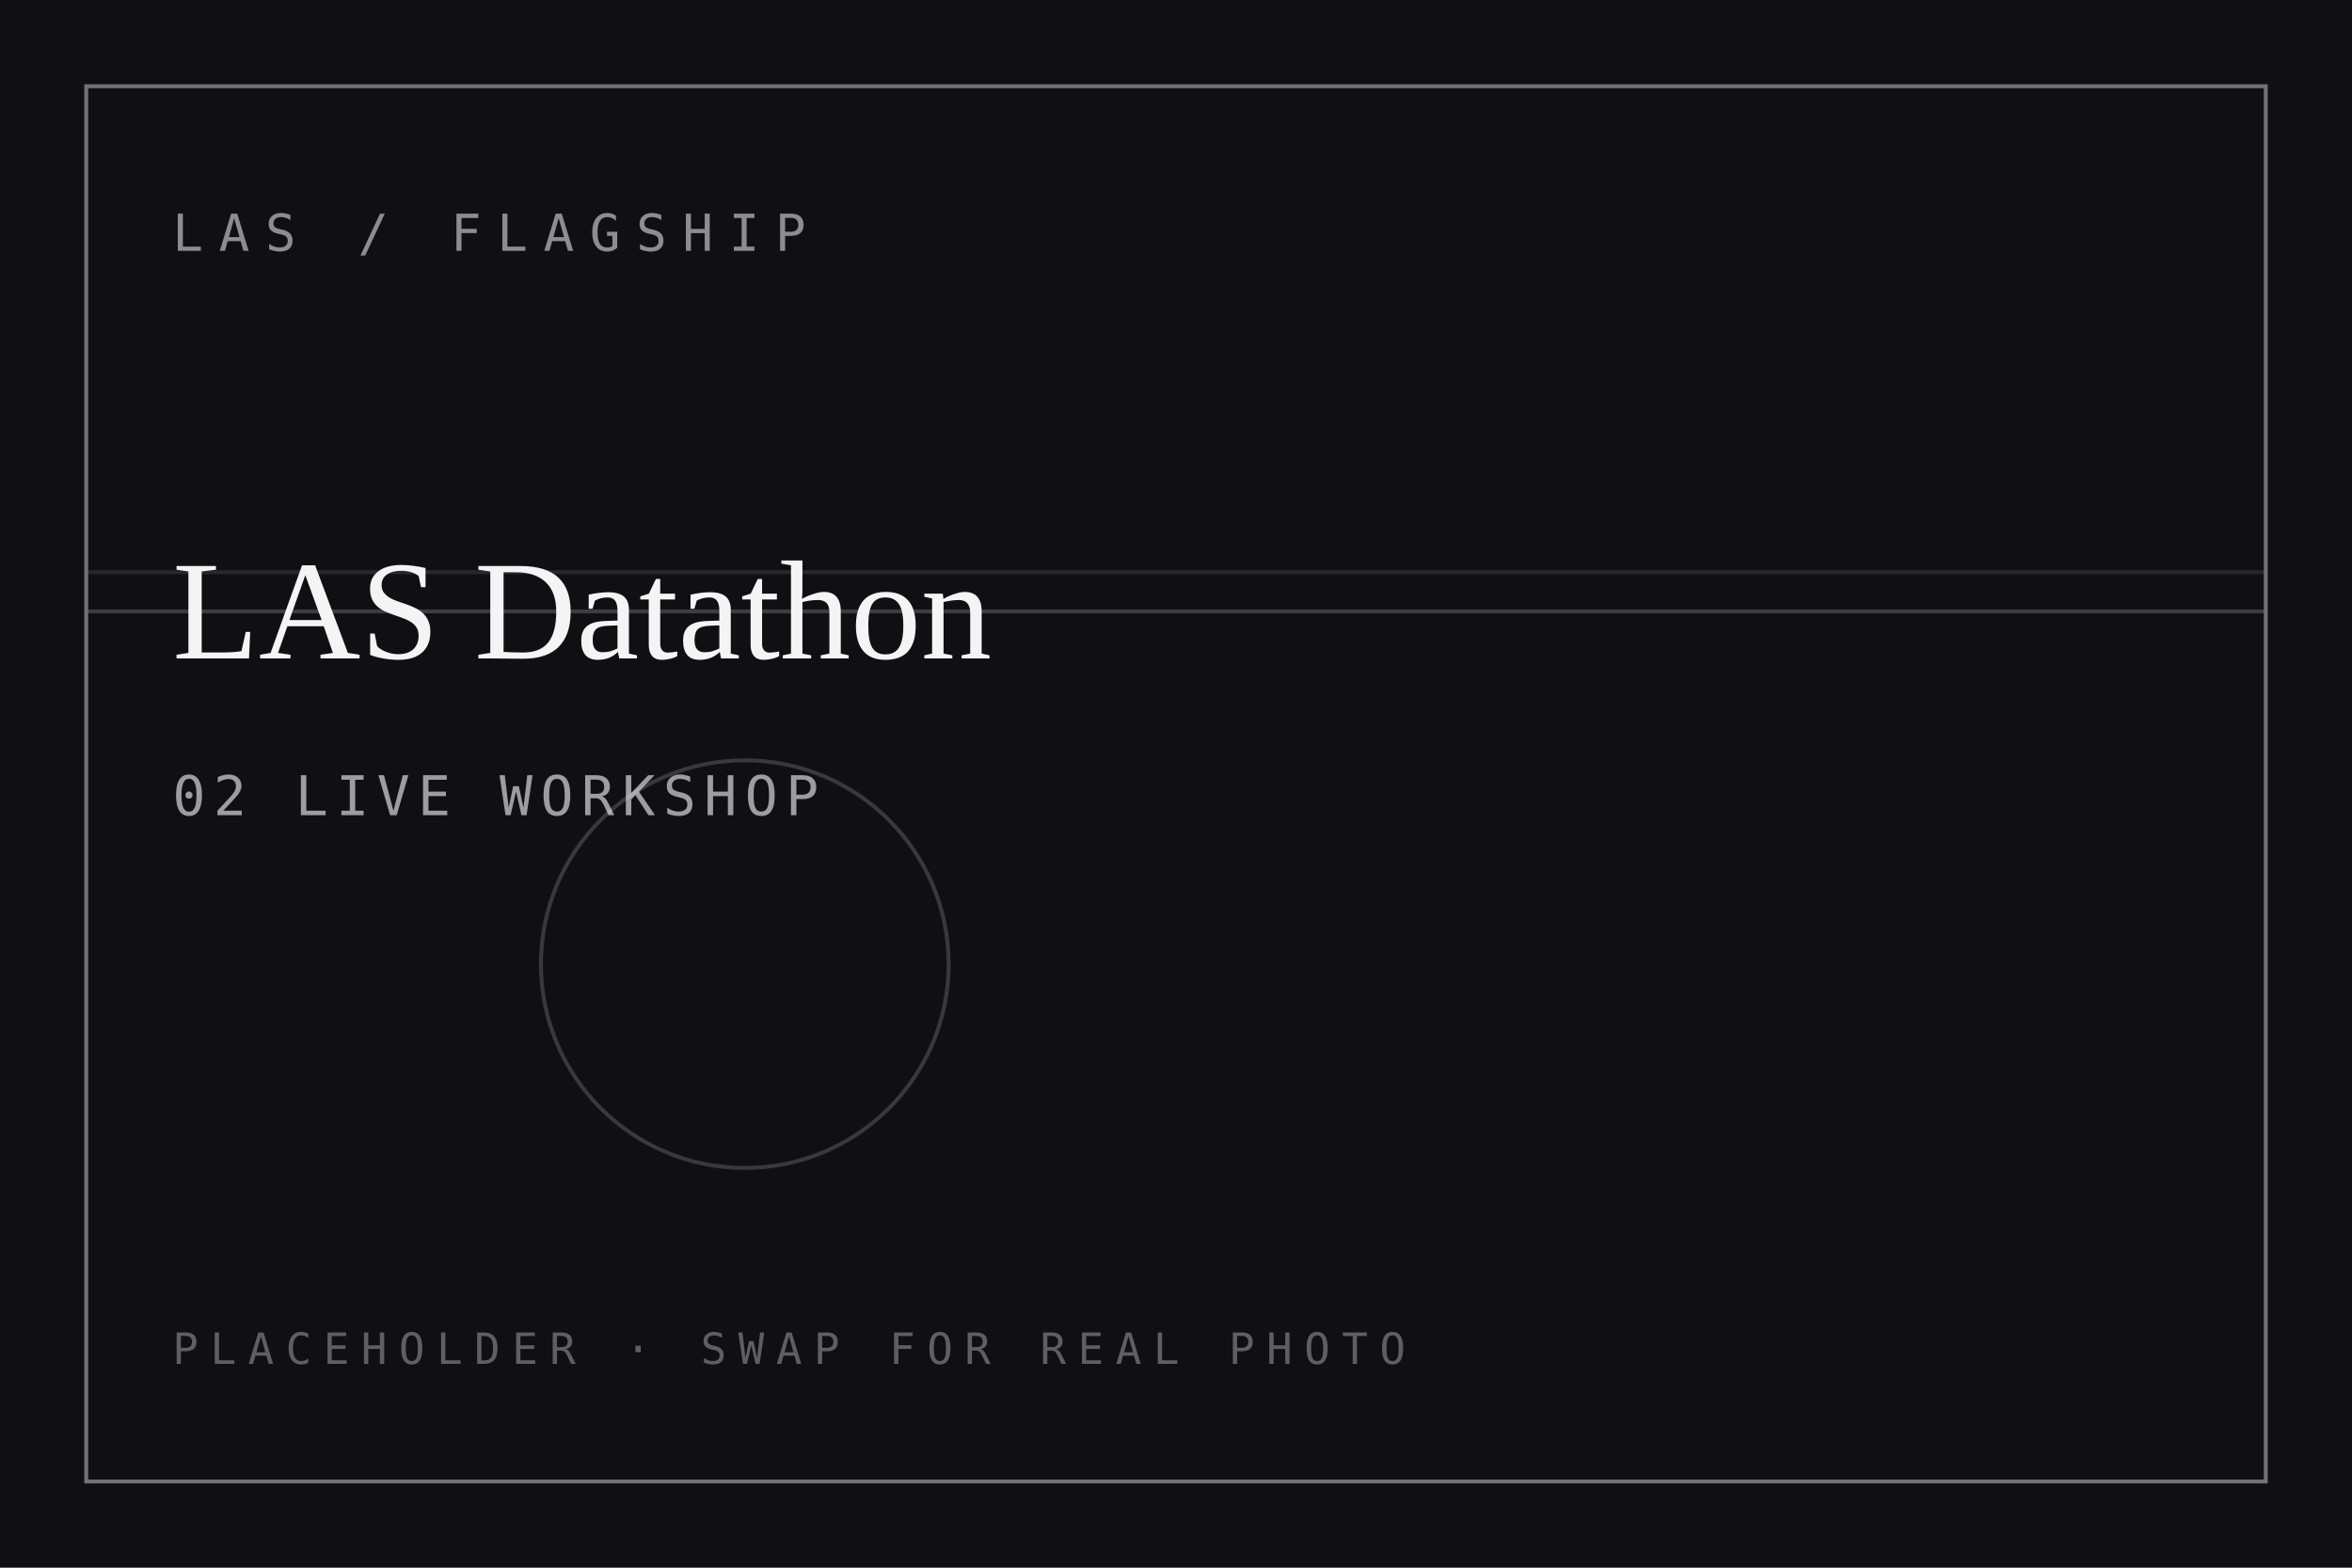
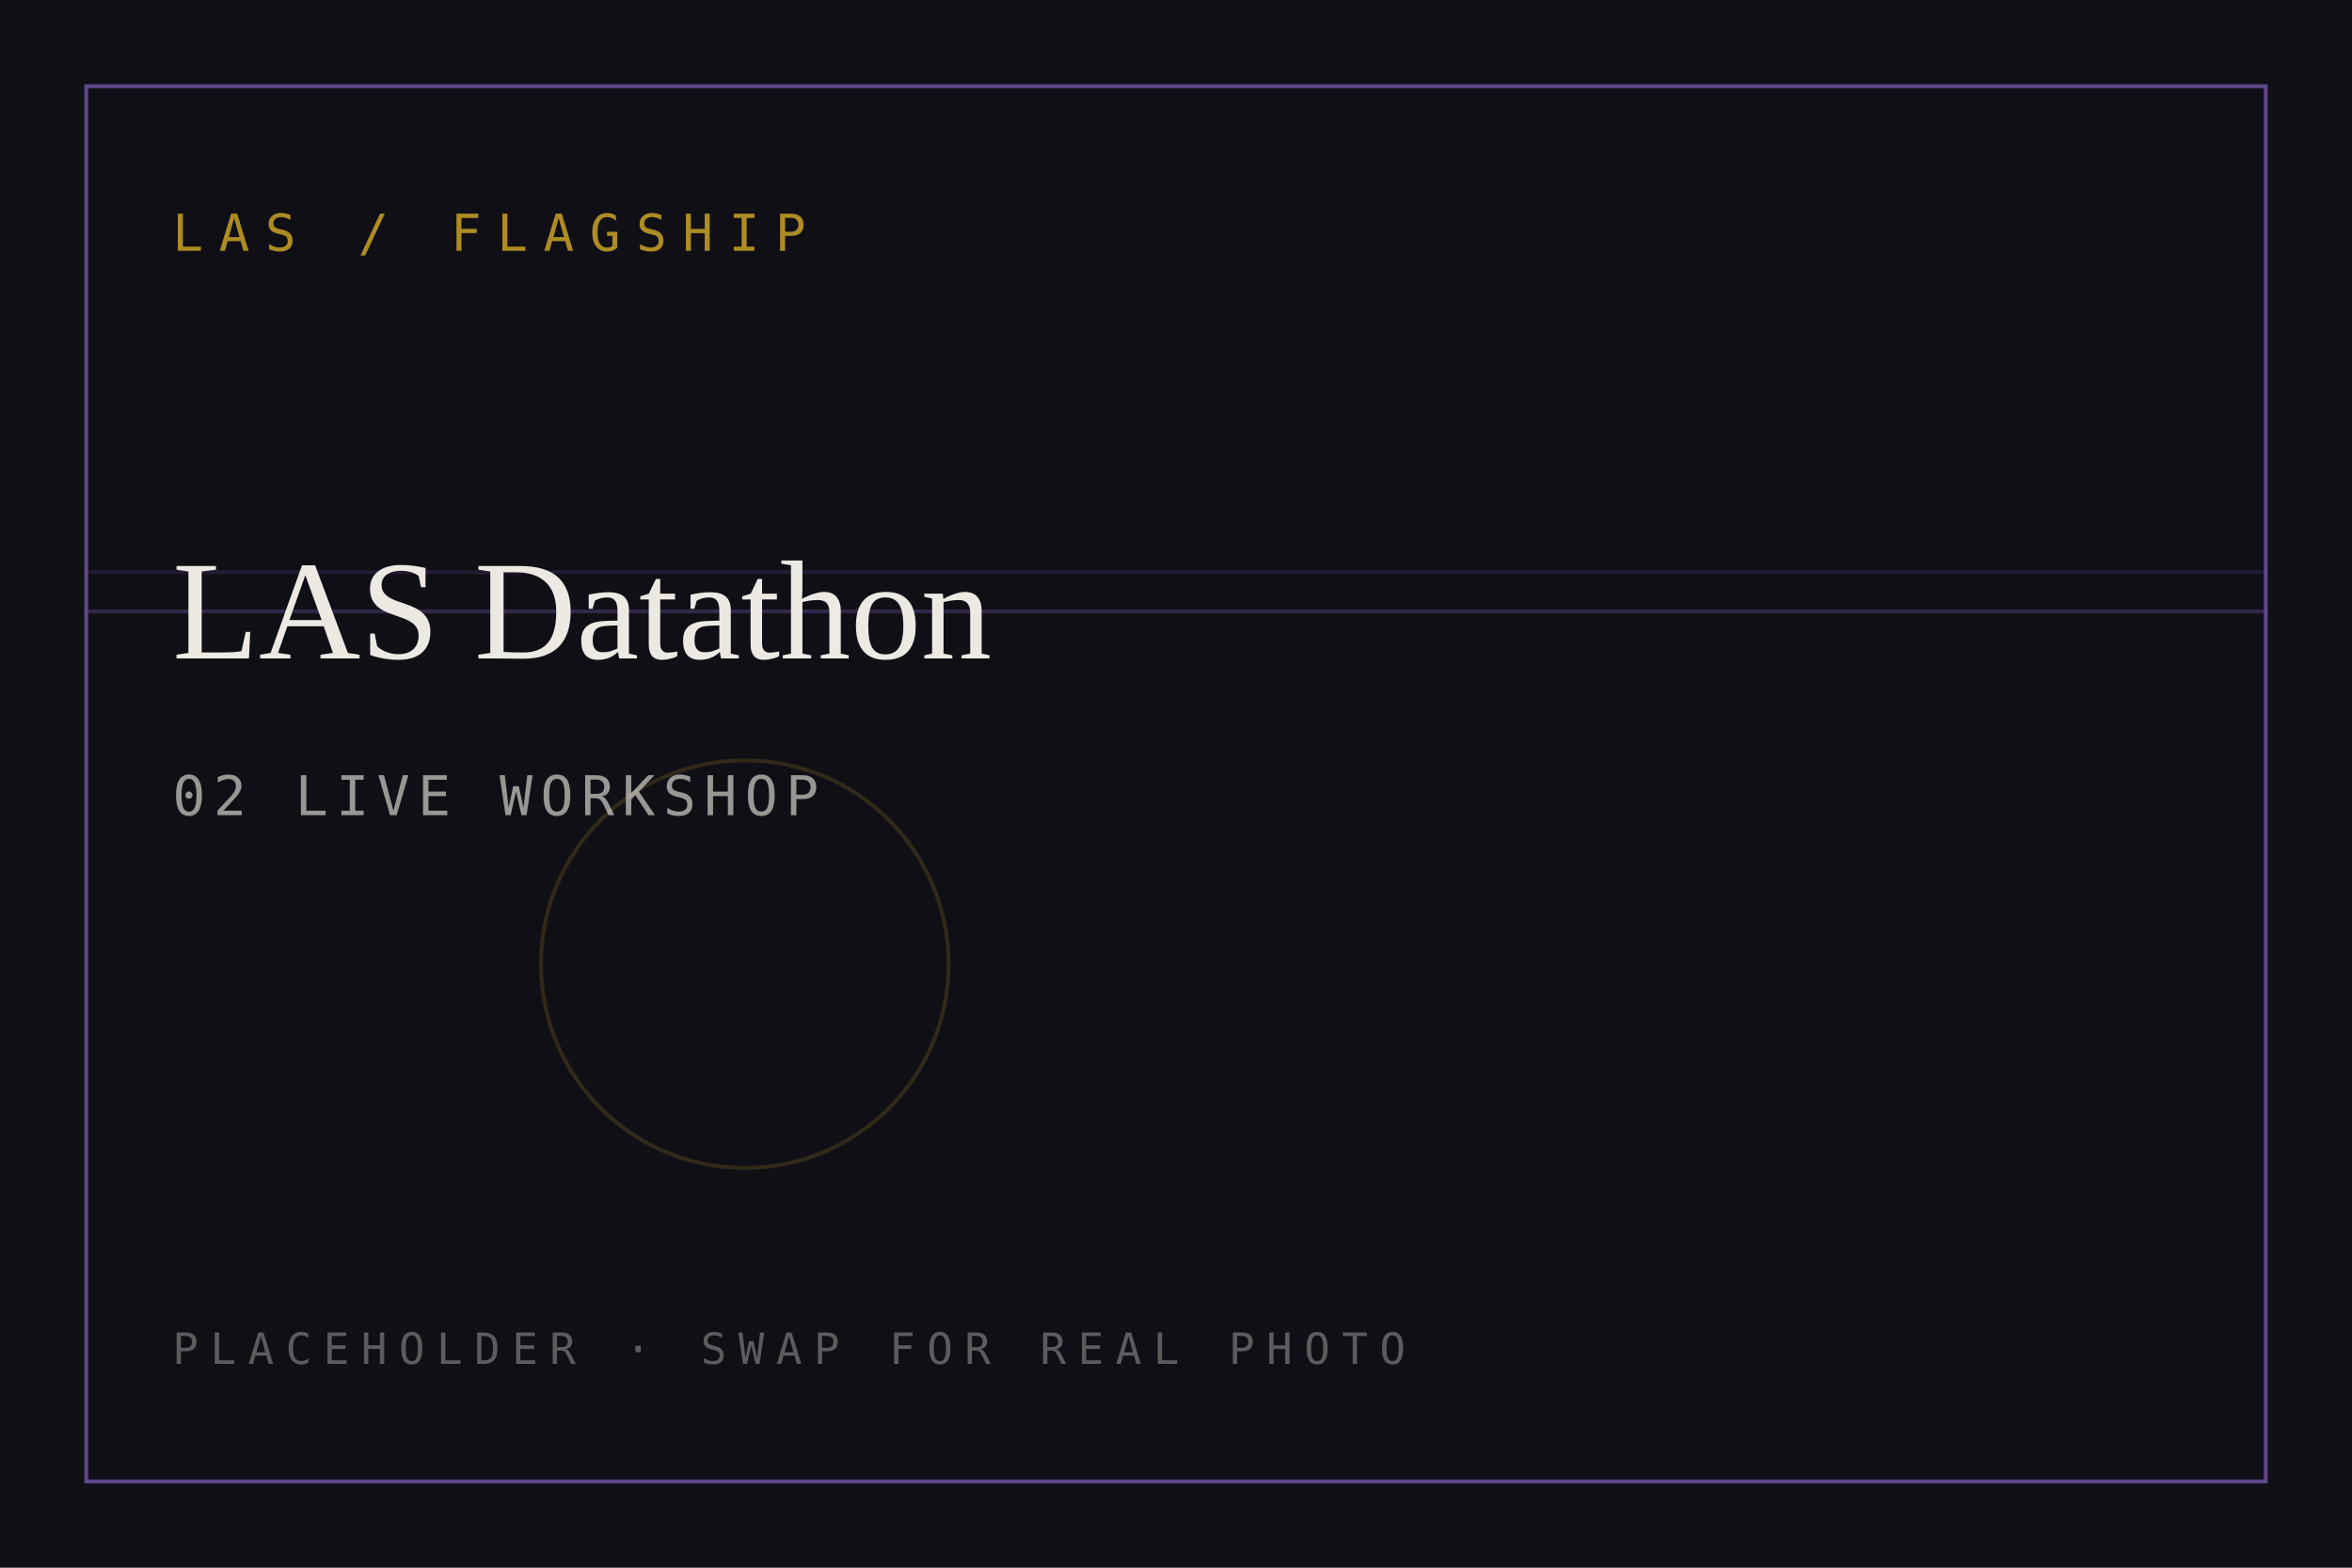
<svg xmlns="http://www.w3.org/2000/svg" width="600" height="400" viewBox="0 0 600 400" role="img" aria-label="LAS Datathon Live workshop">
-   <rect width="600" height="400" fill="#101014" />
-   <rect x="22" y="22" width="556" height="356" fill="none" stroke="#71717a" stroke-width="1" />
-   <path d="M22 156 H578" stroke="#71717a" stroke-opacity="0.45" />
-   <path d="M22 146 H578" stroke="#71717a" stroke-opacity="0.25" />
-   <circle cx="190" cy="246" r="52" fill="none" stroke="#f4f4f5" stroke-opacity="0.18" />
-   <text x="44" y="64" fill="#f4f4f5" fill-opacity="0.55" font-family="ui-monospace, SFMono-Regular, Menlo, monospace" font-size="13" letter-spacing="4">LAS / FLAGSHIP</text>
-   <text x="44" y="168" fill="#f4f4f5" font-family="Georgia, 'Times New Roman', serif" font-size="36">LAS Datathon</text>
-   <text x="44" y="208" fill="#f4f4f5" fill-opacity="0.62" font-family="ui-monospace, SFMono-Regular, Menlo, monospace" font-size="14" letter-spacing="2">02  LIVE WORKSHOP</text>
-   <text x="44" y="348" fill="#f4f4f5" fill-opacity="0.35" font-family="ui-monospace, SFMono-Regular, Menlo, monospace" font-size="11" letter-spacing="3">PLACEHOLDER  ·  SWAP FOR REAL PHOTO</text>
+   <rect width="600" height="400" fill="#100f16" />
+   <rect x="22" y="22" width="556" height="356" fill="none" stroke="#5c4588" stroke-width="1" />
+   <path d="M22 156 H578" stroke="#5c4588" stroke-opacity="0.45" />
+   <path d="M22 146 H578" stroke="#5c4588" stroke-opacity="0.25" />
+   <circle cx="190" cy="246" r="52" fill="none" stroke="#c9a227" stroke-opacity="0.18" />
+   <text x="44" y="64" fill="#c9a227" fill-opacity="0.85" font-family="ui-monospace, SFMono-Regular, Menlo, monospace" font-size="13" letter-spacing="4">LAS / FLAGSHIP</text>
+   <text x="44" y="168" fill="#ece9e2" font-family="Georgia, 'Times New Roman', serif" font-size="36">LAS Datathon</text>
+   <text x="44" y="208" fill="#ece9e2" fill-opacity="0.62" font-family="ui-monospace, SFMono-Regular, Menlo, monospace" font-size="14" letter-spacing="2">02  LIVE WORKSHOP</text>
+   <text x="44" y="348" fill="#ece9e2" fill-opacity="0.35" font-family="ui-monospace, SFMono-Regular, Menlo, monospace" font-size="11" letter-spacing="3">PLACEHOLDER  ·  SWAP FOR REAL PHOTO</text>
</svg>
